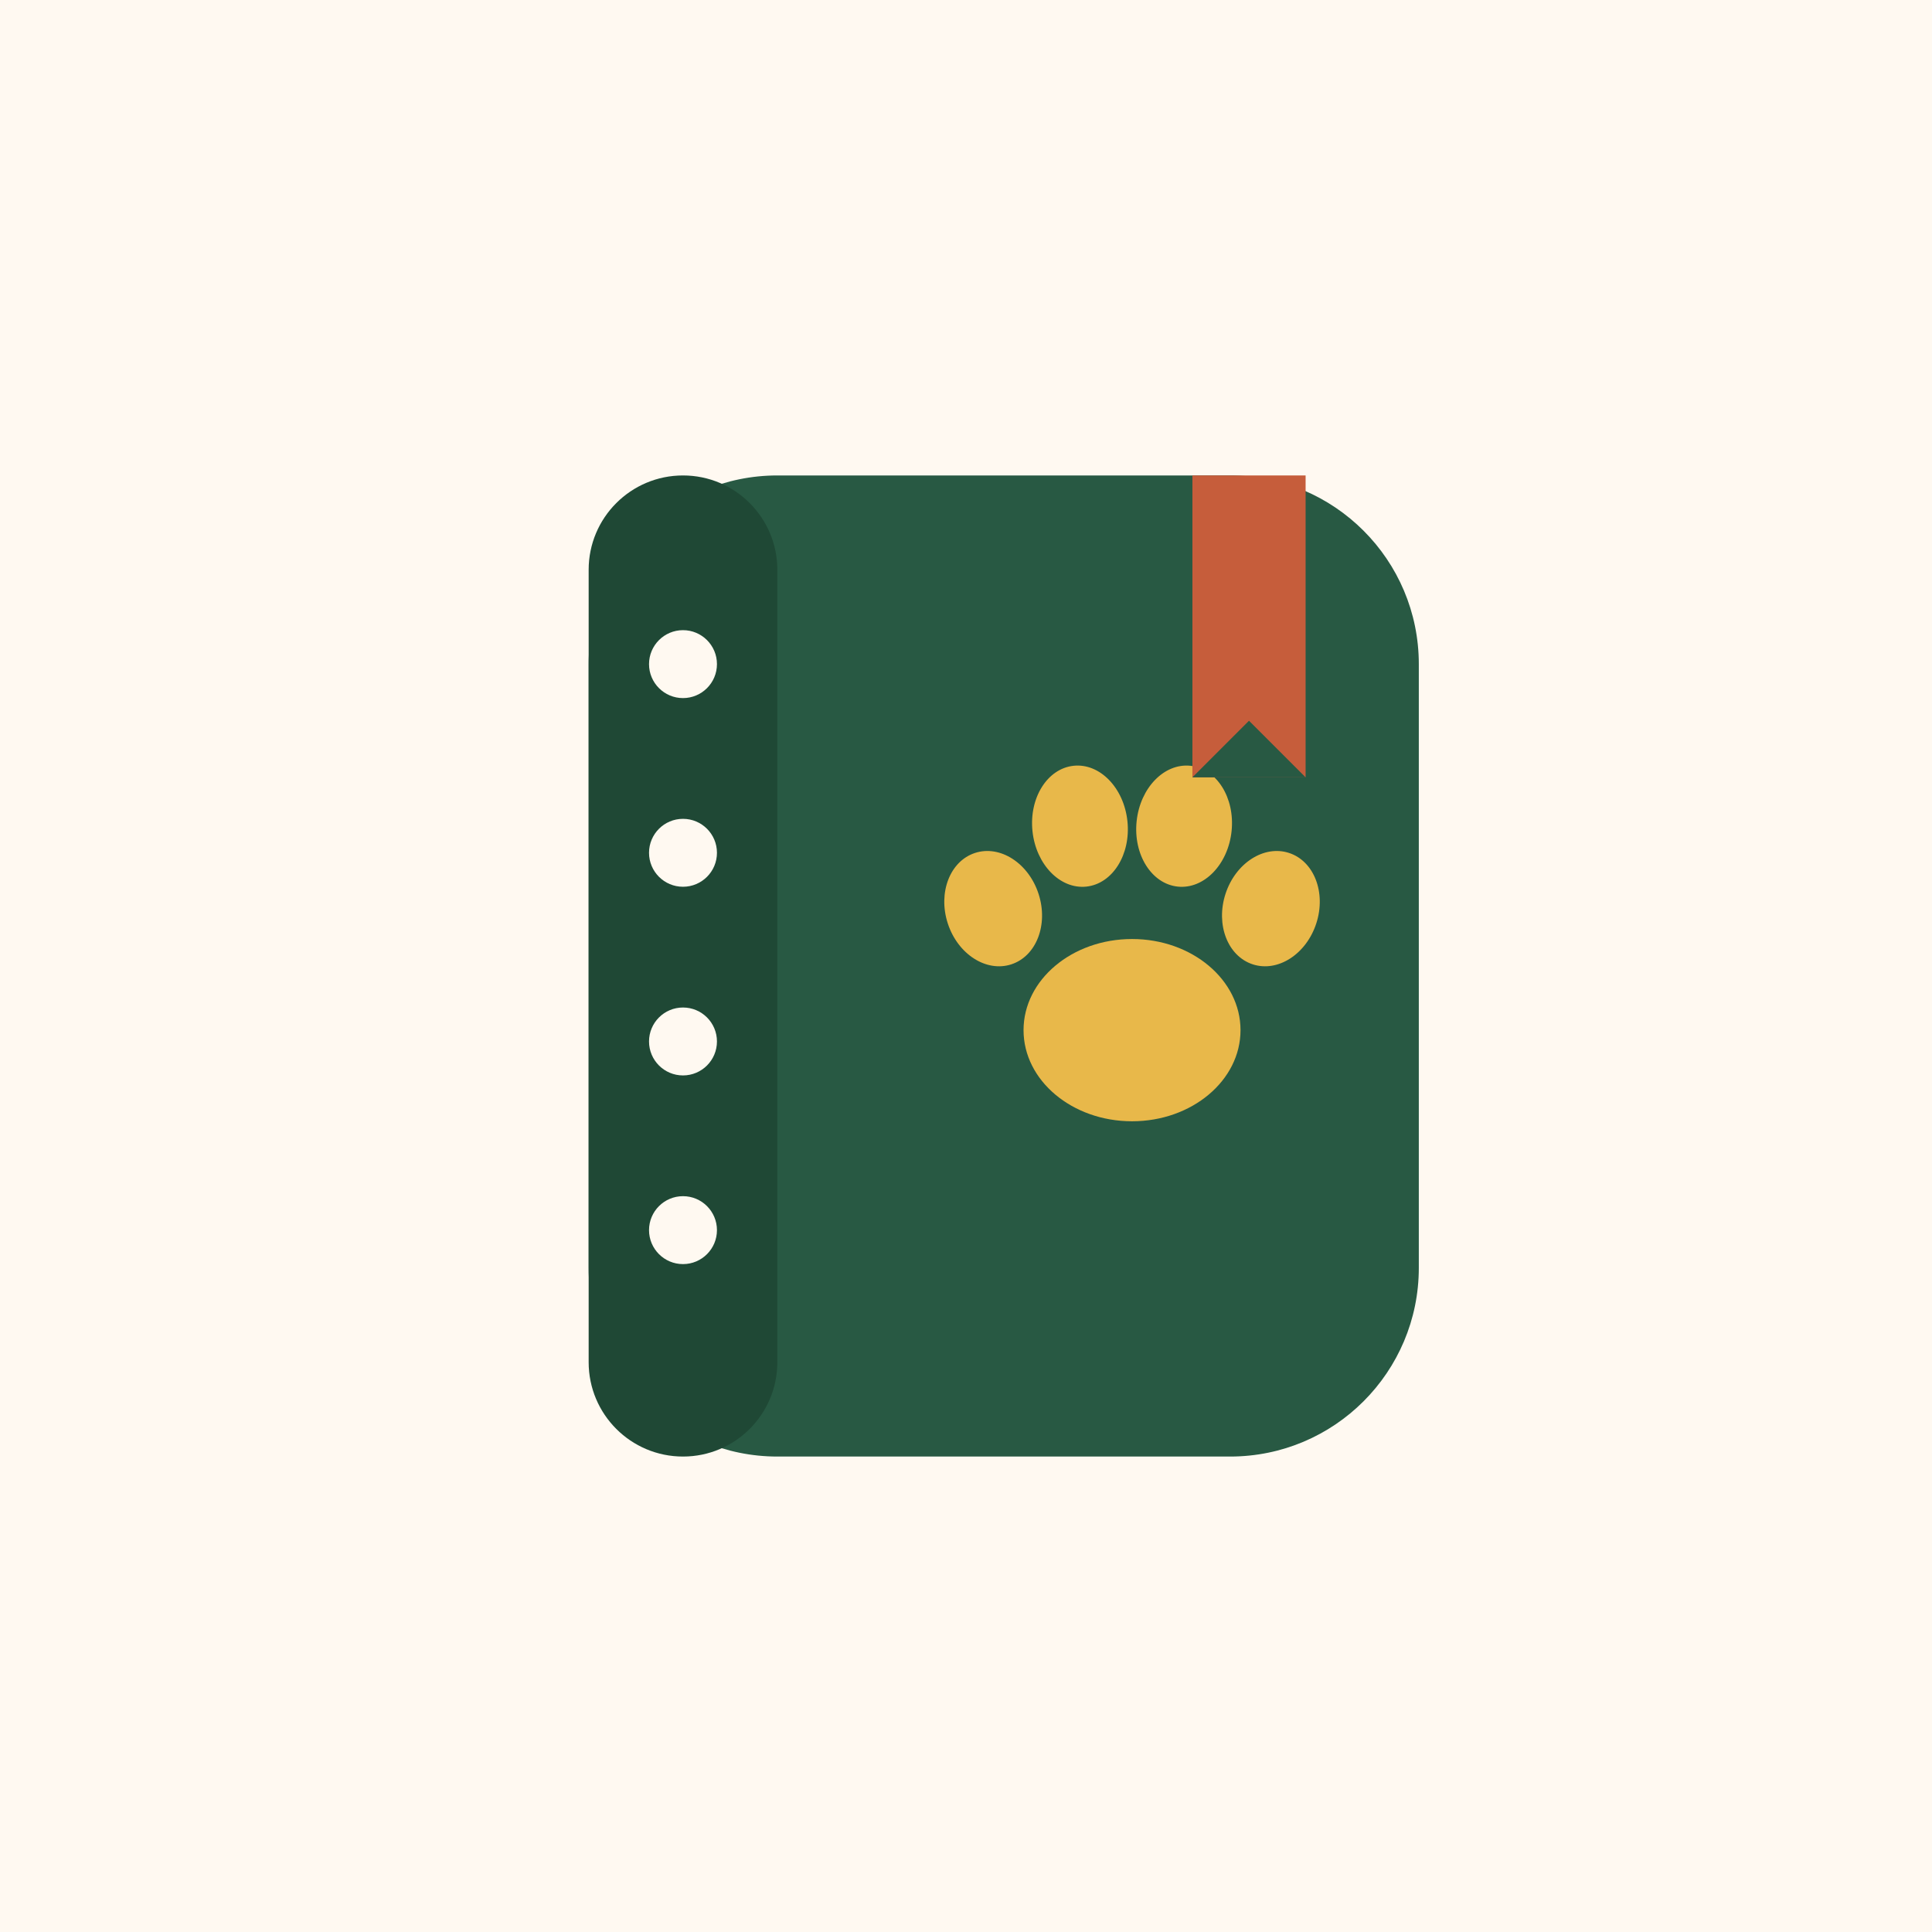
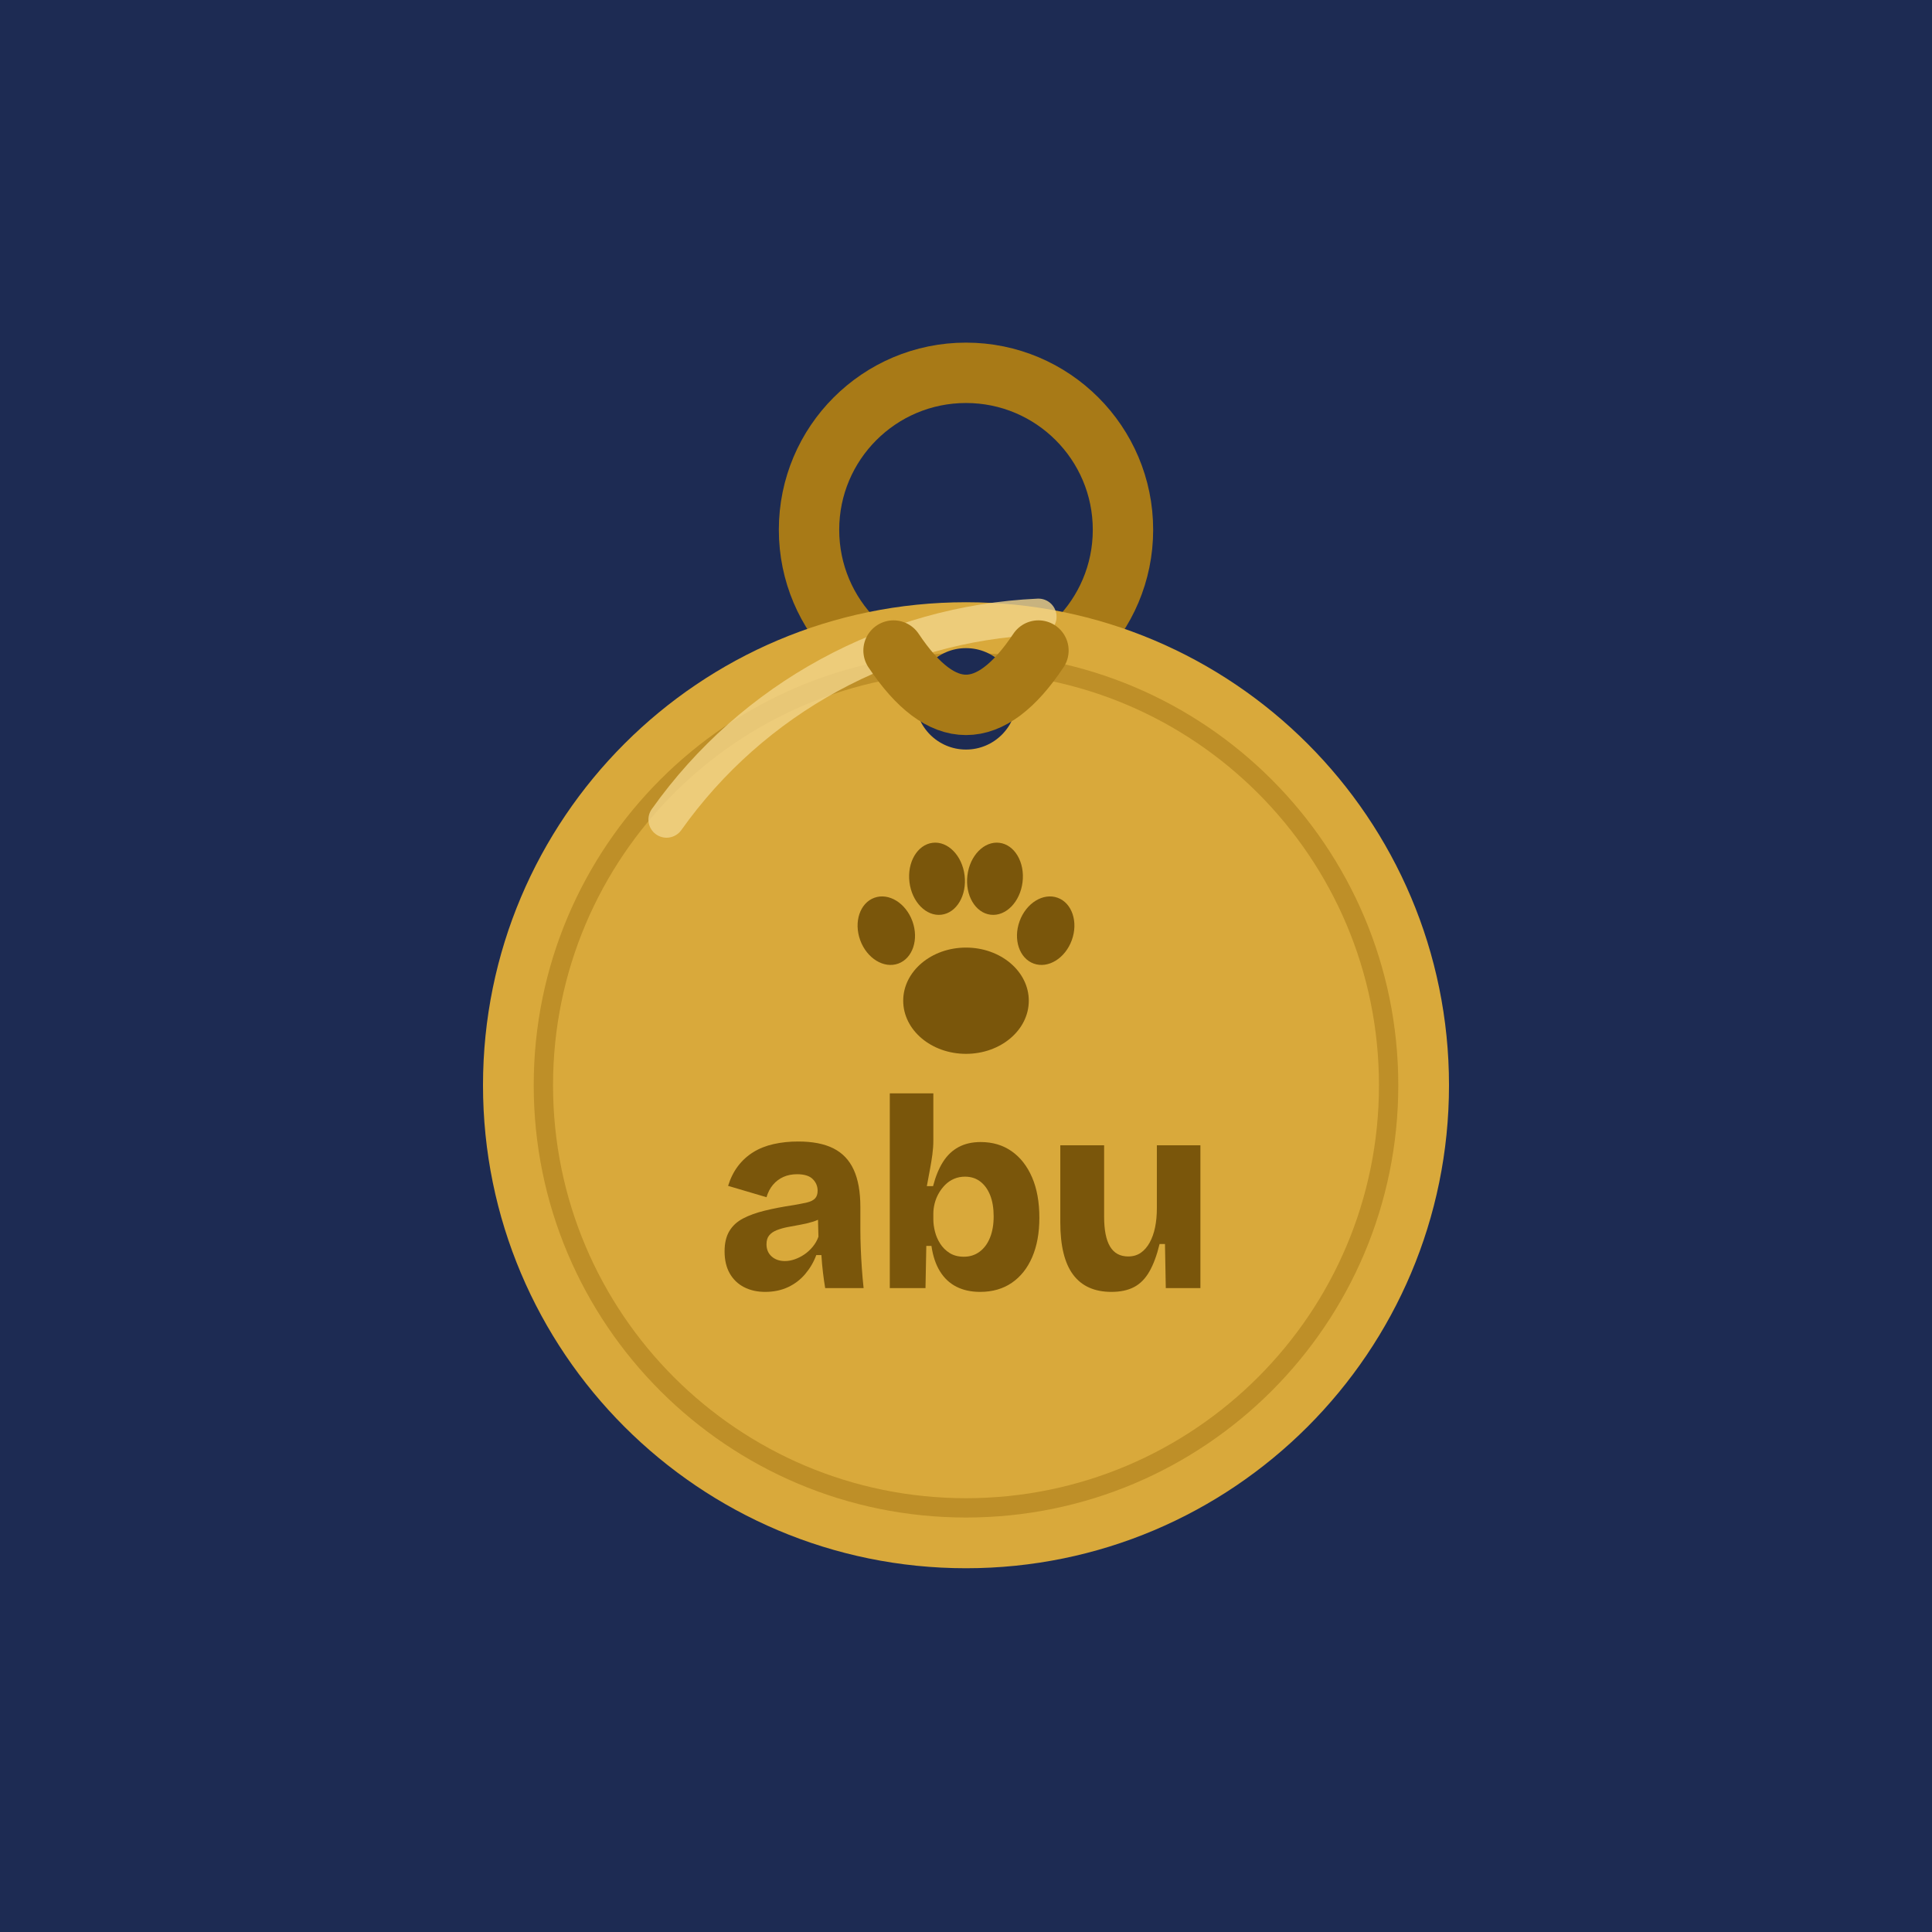
- <svg xmlns="http://www.w3.org/2000/svg" viewBox="0 0 512 512">
-   <rect width="512" height="512" fill="#FFF9F1" />
-   <g transform="translate(96 96) scale(5)">
-     <rect x="12" y="6" width="44" height="52" rx="10" fill="#285943" />
-     <rect x="12" y="6" width="10" height="52" rx="5" fill="#1F4835" />
-     <g fill="#FFF9F1">
-       <circle cx="17" cy="16" r="1.8" />
-       <circle cx="17" cy="26" r="1.8" />
-       <circle cx="17" cy="36" r="1.8" />
-       <circle cx="17" cy="46" r="1.8" />
+ <svg xmlns="http://www.w3.org/2000/svg" viewBox="0 0 512 512" width="512" height="512">
+   <rect width="512" height="512" fill="#1D2B53" />
+   <g transform="translate(256 262) scale(3.2) translate(-50 -66)">
+     <circle cx="50" cy="28" r="13" fill="none" stroke="#A87A17" stroke-width="5" />
+     <circle cx="50" cy="74" r="40" fill="#D9A93B" />
+     <circle cx="50" cy="74" r="35" fill="none" stroke="#A87A17" stroke-width="1.6" opacity=".55" />
+     <path d="M25.2 52.0 A40 40 0 0 1 56.0 35.2" stroke="#F3D58A" stroke-width="3" fill="none" stroke-linecap="round" opacity=".8" />
+     <circle cx="50" cy="42" r="4.2" fill="#1D2B53" />
+     <path d="M44 38 Q50 47 56 38" stroke="#A87A17" stroke-width="5" fill="none" stroke-linecap="round" />
+     <g fill="#7A560B" transform="translate(38.00 51.00) scale(1.0)">
+       <ellipse cx="12" cy="16" rx="5.2" ry="4.4" />
+       <ellipse cx="5.4" cy="10.2" rx="2.3" ry="2.9" transform="rotate(-20 5.4 10.2)" />
+       <ellipse cx="9.6" cy="5.9" rx="2.3" ry="3" transform="rotate(-7 9.6 5.9)" />
+       <ellipse cx="14.4" cy="5.9" rx="2.3" ry="3" transform="rotate(7 14.4 5.9)" />
+       <ellipse cx="18.6" cy="10.2" rx="2.3" ry="2.9" transform="rotate(20 18.6 10.2)" />
    </g>
-     <g fill="#E8B84A" transform="translate(27 17) scale(1.15)">
-       <ellipse cx="12" cy="16" rx="5" ry="4.2" />
-       <ellipse cx="5.6" cy="10.4" rx="2.2" ry="2.7" transform="rotate(-18 5.6 10.4)" />
-       <ellipse cx="9.6" cy="6.6" rx="2.2" ry="2.8" transform="rotate(-6 9.6 6.6)" />
-       <ellipse cx="14.4" cy="6.6" rx="2.2" ry="2.8" transform="rotate(6 14.4 6.6)" />
-       <ellipse cx="18.4" cy="10.4" rx="2.2" ry="2.7" transform="rotate(18 18.4 10.4)" />
+     <g fill="#7A560B" transform="translate(29.20 90.80)">
+       <path transform="translate(0.00 0) scale(0.0224 -0.0224)" d="M186 -14Q142 -14 108.0 3.5Q74 21 55.0 54.5Q36 88 36 136Q36 181 53.5 210.5Q71 240 104.5 257.5Q138 275 185.0 286.5Q232 298 292 307Q321 312 340.5 316.5Q360 321 370.0 331.0Q380 341 380 360Q380 385 362.0 403.0Q344 421 304 421Q276 421 253.5 411.0Q231 401 215.0 382.0Q199 363 191 336L49 378Q62 420 85.5 451.0Q109 482 142.0 502.5Q175 523 217.5 532.5Q260 542 308 542Q388 542 438.5 516.5Q489 491 513.5 437.5Q538 384 538 300V219Q538 183 539.5 146.5Q541 110 543.5 73.5Q546 37 550 0H408Q404 23 400.0 55.5Q396 88 394 122H375Q361 84 334.5 52.5Q308 21 270.5 3.5Q233 -14 186 -14ZM259 100Q277 100 295.5 106.5Q314 113 331.0 124.5Q348 136 362.0 153.0Q376 170 383 190L381 269L403 264Q384 252 361.0 245.0Q338 238 314.5 234.0Q291 230 268.5 225.5Q246 221 228.5 214.0Q211 207 201.0 195.0Q191 183 191 162Q191 134 210.0 117.0Q229 100 259 100Z" />
+       <path transform="translate(13.10 0) scale(0.0224 -0.0224)" d="M396 -14Q346 -14 308.5 5.0Q271 24 247.5 62.0Q224 100 216 156H197L194 0H62V259V720H223V545Q223 521 219.5 494.5Q216 468 210.5 439.0Q205 410 199 377H222Q236 431 259.0 467.0Q282 503 316.5 521.5Q351 540 398 540Q464 540 512.5 506.0Q561 472 588.0 409.5Q615 347 615 260Q615 176 588.5 114.5Q562 53 513.0 19.5Q464 -14 396 -14ZM336 116Q369 116 394.0 134.5Q419 153 432.5 186.5Q446 220 446 265Q446 311 433.0 343.5Q420 376 396.5 394.0Q373 412 340 412Q318 412 299.5 404.0Q281 396 267.0 382.0Q253 368 243.0 350.5Q233 333 228.0 313.5Q223 294 223 275V254Q223 233 229.0 209.0Q235 185 248.5 164.0Q262 143 283.5 129.5Q305 116 336 116Z" />
+       <path transform="translate(27.40 0) scale(0.0224 -0.0224)" d="M243 -14Q149 -14 101.5 49.5Q54 113 54 243V528H216V264Q216 190 238.0 153.5Q260 117 305 117Q332 117 351.5 130.5Q371 144 384.5 168.5Q398 193 404.5 225.0Q411 257 411 295V528H572V214V0H444L441 163H421Q406 101 383.5 61.5Q361 22 327.0 4.0Q293 -14 243 -14Z" />
    </g>
-     <rect x="44" y="6" width="6" height="16" fill="#C65D3B" />
-     <path d="M44 22l3-3 3 3z" fill="#285943" />
  </g>
</svg>
